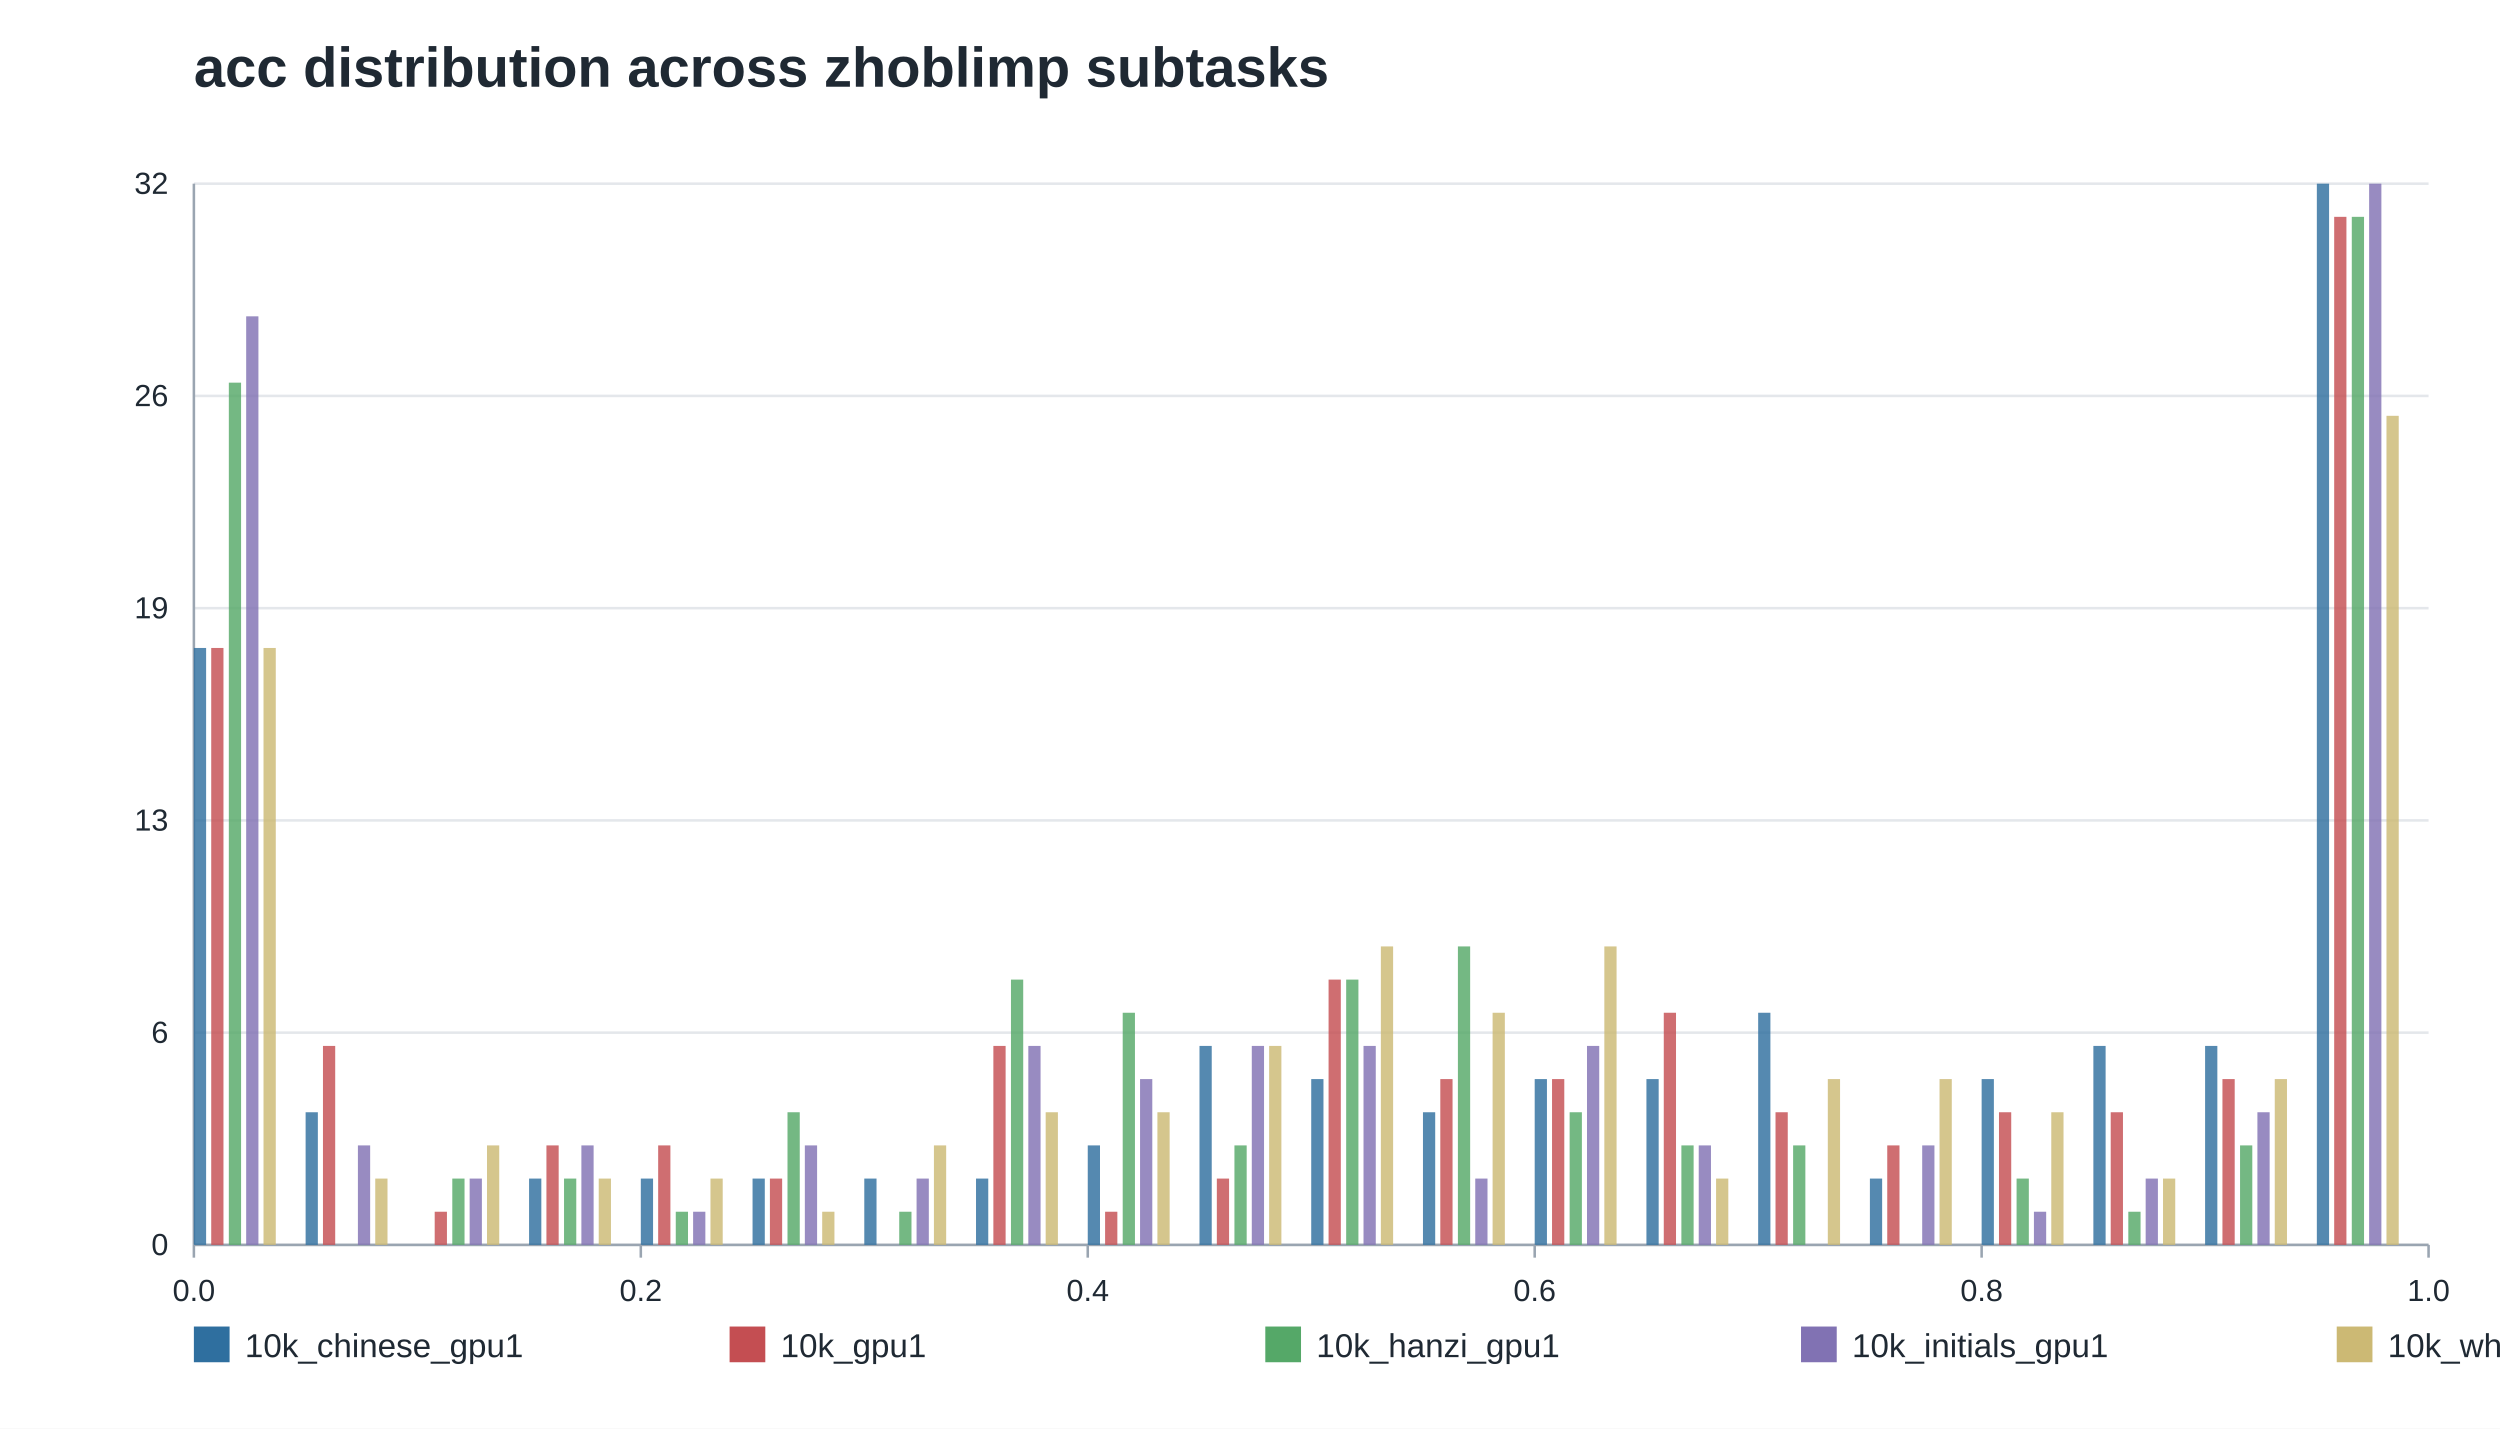
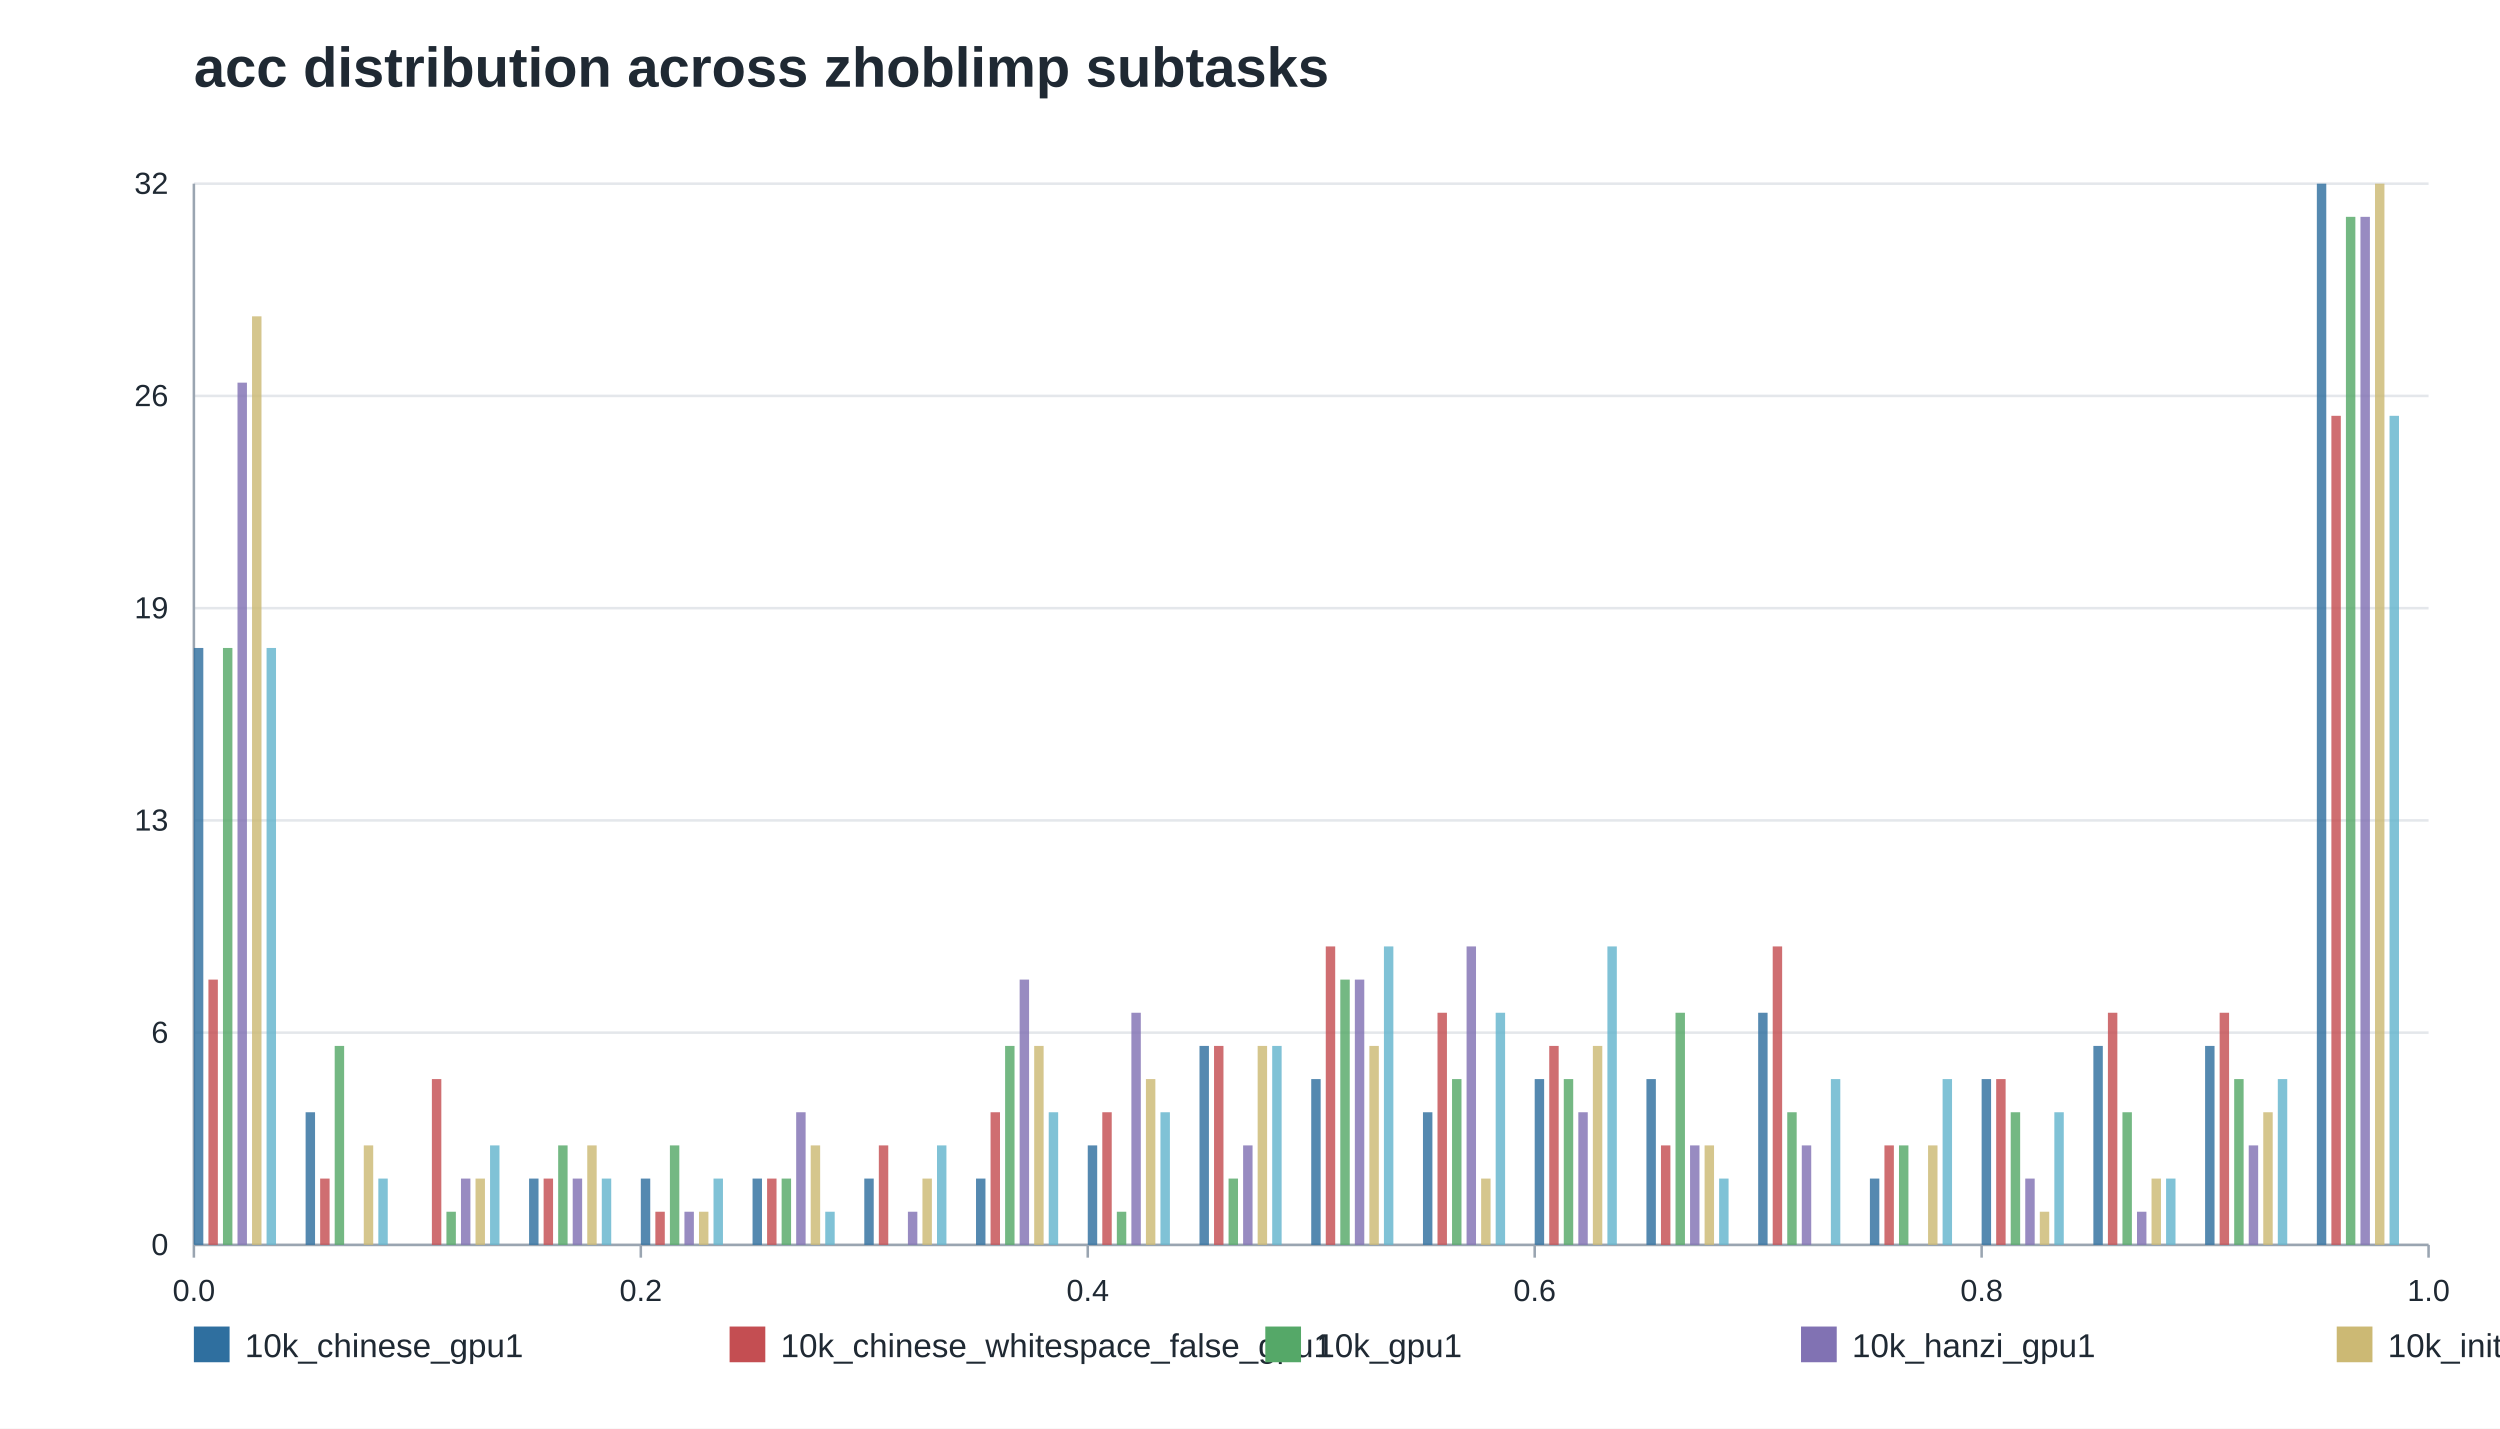
<svg xmlns="http://www.w3.org/2000/svg" width="980" height="560" viewBox="0 0 980 560">
  <style>text{font-family:Arial,sans-serif;fill:#1f2933}.axis{stroke:#9aa5b1;stroke-width:1}.grid{stroke:#e4e7eb;stroke-width:1}.label{font-size:12px}.title{font-size:22px;font-weight:700}.legend{font-size:13px}</style>
  <rect width="980" height="560" fill="#ffffff" />
  <text x="76" y="34" class="title">acc distribution across zhoblimp subtasks</text>
  <line x1="76" y1="488.0" x2="952" y2="488.0" class="grid" />
  <text x="66" y="492.0" text-anchor="end" class="label">0</text>
  <line x1="76" y1="404.8" x2="952" y2="404.8" class="grid" />
  <text x="66" y="408.8" text-anchor="end" class="label">6</text>
  <line x1="76" y1="321.6" x2="952" y2="321.6" class="grid" />
  <text x="66" y="325.6" text-anchor="end" class="label">13</text>
  <line x1="76" y1="238.4" x2="952" y2="238.4" class="grid" />
  <text x="66" y="242.4" text-anchor="end" class="label">19</text>
  <line x1="76" y1="155.2" x2="952" y2="155.2" class="grid" />
  <text x="66" y="159.2" text-anchor="end" class="label">26</text>
  <line x1="76" y1="72.0" x2="952" y2="72.0" class="grid" />
  <text x="66" y="76.0" text-anchor="end" class="label">32</text>
  <line x1="76" y1="72" x2="76" y2="488" class="axis" />
  <line x1="76" y1="488" x2="952" y2="488" class="axis" />
-   <rect x="76.0" y="254.0" width="4.8" height="234.0" fill="#2f6f9f" opacity="0.82" />
-   <rect x="82.8" y="254.0" width="4.8" height="234.0" fill="#c44e52" opacity="0.82" />
-   <rect x="89.7" y="150.0" width="4.8" height="338.0" fill="#55a868" opacity="0.82" />
-   <rect x="96.5" y="124.0" width="4.8" height="364.0" fill="#8172b3" opacity="0.82" />
-   <rect x="103.3" y="254.0" width="4.8" height="234.0" fill="#ccb974" opacity="0.82" />
-   <rect x="119.8" y="436.0" width="4.8" height="52.0" fill="#2f6f9f" opacity="0.82" />
-   <rect x="126.6" y="410.0" width="4.8" height="78.0" fill="#c44e52" opacity="0.82" />
-   <rect x="133.5" y="488.0" width="4.8" height="0.0" fill="#55a868" opacity="0.82" />
-   <rect x="140.3" y="449.0" width="4.8" height="39.0" fill="#8172b3" opacity="0.82" />
-   <rect x="147.1" y="462.0" width="4.8" height="26.0" fill="#ccb974" opacity="0.82" />
-   <rect x="163.6" y="488.0" width="4.8" height="0.0" fill="#2f6f9f" opacity="0.82" />
-   <rect x="170.4" y="475.0" width="4.8" height="13.0" fill="#c44e52" opacity="0.82" />
-   <rect x="177.3" y="462.0" width="4.8" height="26.0" fill="#55a868" opacity="0.82" />
-   <rect x="184.1" y="462.0" width="4.8" height="26.0" fill="#8172b3" opacity="0.82" />
-   <rect x="190.9" y="449.0" width="4.8" height="39.0" fill="#ccb974" opacity="0.82" />
-   <rect x="207.4" y="462.0" width="4.8" height="26.0" fill="#2f6f9f" opacity="0.82" />
-   <rect x="214.2" y="449.0" width="4.8" height="39.0" fill="#c44e52" opacity="0.82" />
-   <rect x="221.1" y="462.0" width="4.8" height="26.0" fill="#55a868" opacity="0.82" />
-   <rect x="227.9" y="449.0" width="4.8" height="39.0" fill="#8172b3" opacity="0.82" />
-   <rect x="234.7" y="462.0" width="4.8" height="26.0" fill="#ccb974" opacity="0.82" />
-   <rect x="251.2" y="462.0" width="4.8" height="26.0" fill="#2f6f9f" opacity="0.82" />
-   <rect x="258.0" y="449.0" width="4.8" height="39.0" fill="#c44e52" opacity="0.82" />
-   <rect x="264.9" y="475.0" width="4.8" height="13.0" fill="#55a868" opacity="0.82" />
-   <rect x="271.7" y="475.0" width="4.8" height="13.0" fill="#8172b3" opacity="0.82" />
-   <rect x="278.5" y="462.0" width="4.8" height="26.0" fill="#ccb974" opacity="0.82" />
-   <rect x="295.0" y="462.0" width="4.8" height="26.0" fill="#2f6f9f" opacity="0.82" />
-   <rect x="301.8" y="462.0" width="4.8" height="26.0" fill="#c44e52" opacity="0.82" />
-   <rect x="308.7" y="436.0" width="4.8" height="52.0" fill="#55a868" opacity="0.82" />
-   <rect x="315.5" y="449.0" width="4.8" height="39.0" fill="#8172b3" opacity="0.82" />
-   <rect x="322.3" y="475.0" width="4.8" height="13.0" fill="#ccb974" opacity="0.82" />
-   <rect x="338.8" y="462.0" width="4.8" height="26.0" fill="#2f6f9f" opacity="0.82" />
-   <rect x="345.6" y="488.0" width="4.8" height="0.0" fill="#c44e52" opacity="0.82" />
-   <rect x="352.5" y="475.0" width="4.8" height="13.0" fill="#55a868" opacity="0.82" />
-   <rect x="359.3" y="462.0" width="4.8" height="26.0" fill="#8172b3" opacity="0.82" />
-   <rect x="366.1" y="449.0" width="4.8" height="39.0" fill="#ccb974" opacity="0.82" />
-   <rect x="382.6" y="462.0" width="4.8" height="26.0" fill="#2f6f9f" opacity="0.82" />
-   <rect x="389.4" y="410.0" width="4.8" height="78.0" fill="#c44e52" opacity="0.82" />
-   <rect x="396.3" y="384.0" width="4.8" height="104.0" fill="#55a868" opacity="0.82" />
-   <rect x="403.1" y="410.0" width="4.8" height="78.0" fill="#8172b3" opacity="0.82" />
-   <rect x="409.9" y="436.0" width="4.8" height="52.0" fill="#ccb974" opacity="0.82" />
-   <rect x="426.4" y="449.0" width="4.8" height="39.0" fill="#2f6f9f" opacity="0.82" />
-   <rect x="433.2" y="475.0" width="4.8" height="13.0" fill="#c44e52" opacity="0.82" />
-   <rect x="440.1" y="397.0" width="4.8" height="91.0" fill="#55a868" opacity="0.82" />
-   <rect x="446.9" y="423.0" width="4.8" height="65.0" fill="#8172b3" opacity="0.82" />
-   <rect x="453.7" y="436.0" width="4.8" height="52.0" fill="#ccb974" opacity="0.82" />
-   <rect x="470.2" y="410.0" width="4.8" height="78.0" fill="#2f6f9f" opacity="0.82" />
-   <rect x="477.0" y="462.0" width="4.8" height="26.0" fill="#c44e52" opacity="0.82" />
-   <rect x="483.9" y="449.0" width="4.8" height="39.0" fill="#55a868" opacity="0.82" />
-   <rect x="490.7" y="410.0" width="4.8" height="78.0" fill="#8172b3" opacity="0.82" />
-   <rect x="497.5" y="410.0" width="4.8" height="78.0" fill="#ccb974" opacity="0.82" />
-   <rect x="514.0" y="423.0" width="4.8" height="65.0" fill="#2f6f9f" opacity="0.82" />
-   <rect x="520.8" y="384.0" width="4.8" height="104.0" fill="#c44e52" opacity="0.82" />
-   <rect x="527.7" y="384.0" width="4.8" height="104.0" fill="#55a868" opacity="0.82" />
-   <rect x="534.5" y="410.0" width="4.8" height="78.0" fill="#8172b3" opacity="0.82" />
-   <rect x="541.3" y="371.0" width="4.8" height="117.0" fill="#ccb974" opacity="0.82" />
-   <rect x="557.8" y="436.0" width="4.8" height="52.0" fill="#2f6f9f" opacity="0.82" />
-   <rect x="564.6" y="423.0" width="4.8" height="65.0" fill="#c44e52" opacity="0.82" />
-   <rect x="571.5" y="371.0" width="4.8" height="117.0" fill="#55a868" opacity="0.82" />
-   <rect x="578.3" y="462.0" width="4.8" height="26.0" fill="#8172b3" opacity="0.82" />
-   <rect x="585.1" y="397.0" width="4.8" height="91.0" fill="#ccb974" opacity="0.82" />
-   <rect x="601.6" y="423.0" width="4.8" height="65.0" fill="#2f6f9f" opacity="0.82" />
-   <rect x="608.4" y="423.0" width="4.8" height="65.0" fill="#c44e52" opacity="0.82" />
-   <rect x="615.3" y="436.0" width="4.8" height="52.0" fill="#55a868" opacity="0.82" />
-   <rect x="622.1" y="410.0" width="4.8" height="78.0" fill="#8172b3" opacity="0.82" />
-   <rect x="628.9" y="371.0" width="4.8" height="117.0" fill="#ccb974" opacity="0.82" />
-   <rect x="645.4" y="423.0" width="4.8" height="65.0" fill="#2f6f9f" opacity="0.82" />
-   <rect x="652.2" y="397.0" width="4.8" height="91.0" fill="#c44e52" opacity="0.82" />
-   <rect x="659.1" y="449.0" width="4.8" height="39.0" fill="#55a868" opacity="0.82" />
-   <rect x="665.9" y="449.0" width="4.8" height="39.0" fill="#8172b3" opacity="0.82" />
-   <rect x="672.7" y="462.0" width="4.8" height="26.0" fill="#ccb974" opacity="0.82" />
-   <rect x="689.2" y="397.0" width="4.8" height="91.0" fill="#2f6f9f" opacity="0.82" />
-   <rect x="696.0" y="436.0" width="4.8" height="52.0" fill="#c44e52" opacity="0.82" />
-   <rect x="702.9" y="449.0" width="4.8" height="39.0" fill="#55a868" opacity="0.82" />
-   <rect x="709.7" y="488.0" width="4.8" height="0.0" fill="#8172b3" opacity="0.82" />
-   <rect x="716.5" y="423.0" width="4.8" height="65.0" fill="#ccb974" opacity="0.82" />
-   <rect x="733.0" y="462.0" width="4.8" height="26.0" fill="#2f6f9f" opacity="0.82" />
-   <rect x="739.8" y="449.0" width="4.8" height="39.0" fill="#c44e52" opacity="0.82" />
-   <rect x="746.7" y="488.0" width="4.8" height="0.0" fill="#55a868" opacity="0.82" />
-   <rect x="753.5" y="449.0" width="4.8" height="39.0" fill="#8172b3" opacity="0.82" />
-   <rect x="760.3" y="423.0" width="4.8" height="65.0" fill="#ccb974" opacity="0.82" />
-   <rect x="776.8" y="423.0" width="4.8" height="65.0" fill="#2f6f9f" opacity="0.82" />
-   <rect x="783.6" y="436.0" width="4.8" height="52.0" fill="#c44e52" opacity="0.82" />
-   <rect x="790.5" y="462.0" width="4.8" height="26.0" fill="#55a868" opacity="0.82" />
-   <rect x="797.3" y="475.0" width="4.8" height="13.0" fill="#8172b3" opacity="0.82" />
-   <rect x="804.1" y="436.0" width="4.8" height="52.0" fill="#ccb974" opacity="0.82" />
-   <rect x="820.6" y="410.0" width="4.8" height="78.0" fill="#2f6f9f" opacity="0.82" />
-   <rect x="827.4" y="436.0" width="4.8" height="52.0" fill="#c44e52" opacity="0.82" />
-   <rect x="834.3" y="475.0" width="4.8" height="13.0" fill="#55a868" opacity="0.82" />
-   <rect x="841.1" y="462.0" width="4.8" height="26.0" fill="#8172b3" opacity="0.82" />
-   <rect x="847.9" y="462.0" width="4.8" height="26.0" fill="#ccb974" opacity="0.82" />
-   <rect x="864.4" y="410.0" width="4.8" height="78.0" fill="#2f6f9f" opacity="0.82" />
-   <rect x="871.2" y="423.0" width="4.8" height="65.0" fill="#c44e52" opacity="0.82" />
-   <rect x="878.1" y="449.0" width="4.8" height="39.0" fill="#55a868" opacity="0.82" />
-   <rect x="884.9" y="436.0" width="4.8" height="52.0" fill="#8172b3" opacity="0.82" />
-   <rect x="891.7" y="423.0" width="4.8" height="65.0" fill="#ccb974" opacity="0.82" />
-   <rect x="908.2" y="72.0" width="4.8" height="416.0" fill="#2f6f9f" opacity="0.82" />
-   <rect x="915.0" y="85.0" width="4.8" height="403.0" fill="#c44e52" opacity="0.82" />
-   <rect x="921.9" y="85.0" width="4.8" height="403.0" fill="#55a868" opacity="0.82" />
-   <rect x="928.7" y="72.0" width="4.8" height="416.0" fill="#8172b3" opacity="0.82" />
-   <rect x="935.5" y="163.0" width="4.8" height="325.0" fill="#ccb974" opacity="0.82" />
+   <rect x="76.0" y="254.0" width="3.7" height="234.0" fill="#2f6f9f" opacity="0.82" />
+   <rect x="81.7" y="384.0" width="3.7" height="104.0" fill="#c44e52" opacity="0.82" />
+   <rect x="87.4" y="254.0" width="3.7" height="234.0" fill="#55a868" opacity="0.82" />
+   <rect x="93.1" y="150.0" width="3.7" height="338.0" fill="#8172b3" opacity="0.82" />
+   <rect x="98.8" y="124.0" width="3.7" height="364.0" fill="#ccb974" opacity="0.82" />
+   <rect x="104.5" y="254.0" width="3.7" height="234.0" fill="#64b5cd" opacity="0.82" />
+   <rect x="119.8" y="436.0" width="3.7" height="52.0" fill="#2f6f9f" opacity="0.82" />
+   <rect x="125.5" y="462.0" width="3.7" height="26.0" fill="#c44e52" opacity="0.82" />
+   <rect x="131.2" y="410.0" width="3.7" height="78.0" fill="#55a868" opacity="0.82" />
+   <rect x="136.9" y="488.0" width="3.7" height="0.0" fill="#8172b3" opacity="0.82" />
+   <rect x="142.6" y="449.0" width="3.7" height="39.0" fill="#ccb974" opacity="0.82" />
+   <rect x="148.3" y="462.0" width="3.7" height="26.0" fill="#64b5cd" opacity="0.82" />
+   <rect x="163.6" y="488.0" width="3.7" height="0.0" fill="#2f6f9f" opacity="0.82" />
+   <rect x="169.3" y="423.0" width="3.7" height="65.0" fill="#c44e52" opacity="0.82" />
+   <rect x="175.0" y="475.0" width="3.7" height="13.0" fill="#55a868" opacity="0.82" />
+   <rect x="180.7" y="462.0" width="3.7" height="26.0" fill="#8172b3" opacity="0.82" />
+   <rect x="186.4" y="462.0" width="3.7" height="26.0" fill="#ccb974" opacity="0.82" />
+   <rect x="192.1" y="449.0" width="3.7" height="39.0" fill="#64b5cd" opacity="0.82" />
+   <rect x="207.4" y="462.0" width="3.7" height="26.0" fill="#2f6f9f" opacity="0.82" />
+   <rect x="213.1" y="462.0" width="3.7" height="26.0" fill="#c44e52" opacity="0.82" />
+   <rect x="218.8" y="449.0" width="3.7" height="39.0" fill="#55a868" opacity="0.82" />
+   <rect x="224.5" y="462.0" width="3.7" height="26.0" fill="#8172b3" opacity="0.82" />
+   <rect x="230.2" y="449.0" width="3.7" height="39.0" fill="#ccb974" opacity="0.82" />
+   <rect x="235.9" y="462.0" width="3.7" height="26.0" fill="#64b5cd" opacity="0.82" />
+   <rect x="251.2" y="462.0" width="3.7" height="26.0" fill="#2f6f9f" opacity="0.82" />
+   <rect x="256.9" y="475.0" width="3.7" height="13.0" fill="#c44e52" opacity="0.82" />
+   <rect x="262.6" y="449.0" width="3.7" height="39.0" fill="#55a868" opacity="0.82" />
+   <rect x="268.3" y="475.0" width="3.7" height="13.0" fill="#8172b3" opacity="0.82" />
+   <rect x="274.0" y="475.0" width="3.7" height="13.0" fill="#ccb974" opacity="0.82" />
+   <rect x="279.7" y="462.0" width="3.7" height="26.0" fill="#64b5cd" opacity="0.82" />
+   <rect x="295.0" y="462.0" width="3.7" height="26.0" fill="#2f6f9f" opacity="0.82" />
+   <rect x="300.7" y="462.0" width="3.7" height="26.0" fill="#c44e52" opacity="0.82" />
+   <rect x="306.4" y="462.0" width="3.7" height="26.0" fill="#55a868" opacity="0.82" />
+   <rect x="312.1" y="436.0" width="3.7" height="52.0" fill="#8172b3" opacity="0.82" />
+   <rect x="317.8" y="449.0" width="3.7" height="39.0" fill="#ccb974" opacity="0.82" />
+   <rect x="323.5" y="475.0" width="3.7" height="13.0" fill="#64b5cd" opacity="0.82" />
+   <rect x="338.8" y="462.0" width="3.7" height="26.0" fill="#2f6f9f" opacity="0.82" />
+   <rect x="344.5" y="449.0" width="3.7" height="39.0" fill="#c44e52" opacity="0.82" />
+   <rect x="350.2" y="488.0" width="3.7" height="0.0" fill="#55a868" opacity="0.82" />
+   <rect x="355.9" y="475.0" width="3.7" height="13.0" fill="#8172b3" opacity="0.82" />
+   <rect x="361.6" y="462.0" width="3.7" height="26.0" fill="#ccb974" opacity="0.82" />
+   <rect x="367.3" y="449.0" width="3.7" height="39.0" fill="#64b5cd" opacity="0.82" />
+   <rect x="382.6" y="462.0" width="3.7" height="26.0" fill="#2f6f9f" opacity="0.82" />
+   <rect x="388.3" y="436.0" width="3.7" height="52.0" fill="#c44e52" opacity="0.82" />
+   <rect x="394.0" y="410.0" width="3.7" height="78.0" fill="#55a868" opacity="0.82" />
+   <rect x="399.7" y="384.0" width="3.7" height="104.0" fill="#8172b3" opacity="0.82" />
+   <rect x="405.4" y="410.0" width="3.7" height="78.0" fill="#ccb974" opacity="0.82" />
+   <rect x="411.1" y="436.0" width="3.7" height="52.0" fill="#64b5cd" opacity="0.82" />
+   <rect x="426.4" y="449.0" width="3.7" height="39.0" fill="#2f6f9f" opacity="0.82" />
+   <rect x="432.1" y="436.0" width="3.7" height="52.0" fill="#c44e52" opacity="0.82" />
+   <rect x="437.8" y="475.0" width="3.7" height="13.0" fill="#55a868" opacity="0.82" />
+   <rect x="443.5" y="397.0" width="3.7" height="91.0" fill="#8172b3" opacity="0.82" />
+   <rect x="449.2" y="423.0" width="3.7" height="65.0" fill="#ccb974" opacity="0.82" />
+   <rect x="454.9" y="436.0" width="3.7" height="52.0" fill="#64b5cd" opacity="0.82" />
+   <rect x="470.2" y="410.0" width="3.7" height="78.0" fill="#2f6f9f" opacity="0.82" />
+   <rect x="475.9" y="410.0" width="3.7" height="78.0" fill="#c44e52" opacity="0.82" />
+   <rect x="481.6" y="462.0" width="3.7" height="26.0" fill="#55a868" opacity="0.82" />
+   <rect x="487.3" y="449.0" width="3.7" height="39.0" fill="#8172b3" opacity="0.82" />
+   <rect x="493.0" y="410.0" width="3.7" height="78.0" fill="#ccb974" opacity="0.82" />
+   <rect x="498.7" y="410.0" width="3.7" height="78.0" fill="#64b5cd" opacity="0.82" />
+   <rect x="514.0" y="423.0" width="3.7" height="65.0" fill="#2f6f9f" opacity="0.82" />
+   <rect x="519.7" y="371.0" width="3.7" height="117.0" fill="#c44e52" opacity="0.82" />
+   <rect x="525.4" y="384.0" width="3.7" height="104.0" fill="#55a868" opacity="0.82" />
+   <rect x="531.1" y="384.0" width="3.7" height="104.0" fill="#8172b3" opacity="0.82" />
+   <rect x="536.8" y="410.0" width="3.7" height="78.0" fill="#ccb974" opacity="0.82" />
+   <rect x="542.5" y="371.0" width="3.7" height="117.0" fill="#64b5cd" opacity="0.82" />
+   <rect x="557.8" y="436.0" width="3.7" height="52.0" fill="#2f6f9f" opacity="0.82" />
+   <rect x="563.5" y="397.0" width="3.7" height="91.0" fill="#c44e52" opacity="0.82" />
+   <rect x="569.2" y="423.0" width="3.7" height="65.0" fill="#55a868" opacity="0.82" />
+   <rect x="574.9" y="371.0" width="3.7" height="117.0" fill="#8172b3" opacity="0.82" />
+   <rect x="580.6" y="462.0" width="3.7" height="26.0" fill="#ccb974" opacity="0.82" />
+   <rect x="586.3" y="397.0" width="3.7" height="91.0" fill="#64b5cd" opacity="0.82" />
+   <rect x="601.6" y="423.0" width="3.7" height="65.0" fill="#2f6f9f" opacity="0.82" />
+   <rect x="607.3" y="410.0" width="3.7" height="78.0" fill="#c44e52" opacity="0.82" />
+   <rect x="613.0" y="423.0" width="3.7" height="65.0" fill="#55a868" opacity="0.82" />
+   <rect x="618.7" y="436.0" width="3.7" height="52.0" fill="#8172b3" opacity="0.82" />
+   <rect x="624.4" y="410.0" width="3.7" height="78.0" fill="#ccb974" opacity="0.82" />
+   <rect x="630.1" y="371.0" width="3.7" height="117.0" fill="#64b5cd" opacity="0.82" />
+   <rect x="645.4" y="423.0" width="3.7" height="65.0" fill="#2f6f9f" opacity="0.82" />
+   <rect x="651.1" y="449.0" width="3.7" height="39.0" fill="#c44e52" opacity="0.82" />
+   <rect x="656.8" y="397.0" width="3.7" height="91.0" fill="#55a868" opacity="0.82" />
+   <rect x="662.5" y="449.0" width="3.7" height="39.0" fill="#8172b3" opacity="0.82" />
+   <rect x="668.2" y="449.0" width="3.7" height="39.0" fill="#ccb974" opacity="0.82" />
+   <rect x="673.9" y="462.0" width="3.7" height="26.0" fill="#64b5cd" opacity="0.82" />
+   <rect x="689.2" y="397.0" width="3.7" height="91.0" fill="#2f6f9f" opacity="0.82" />
+   <rect x="694.9" y="371.0" width="3.7" height="117.0" fill="#c44e52" opacity="0.82" />
+   <rect x="700.6" y="436.0" width="3.7" height="52.0" fill="#55a868" opacity="0.82" />
+   <rect x="706.3" y="449.0" width="3.7" height="39.0" fill="#8172b3" opacity="0.82" />
+   <rect x="712.0" y="488.0" width="3.7" height="0.0" fill="#ccb974" opacity="0.82" />
+   <rect x="717.7" y="423.0" width="3.7" height="65.0" fill="#64b5cd" opacity="0.82" />
+   <rect x="733.0" y="462.0" width="3.7" height="26.0" fill="#2f6f9f" opacity="0.82" />
+   <rect x="738.7" y="449.0" width="3.7" height="39.0" fill="#c44e52" opacity="0.82" />
+   <rect x="744.4" y="449.0" width="3.7" height="39.0" fill="#55a868" opacity="0.82" />
+   <rect x="750.1" y="488.0" width="3.7" height="0.0" fill="#8172b3" opacity="0.82" />
+   <rect x="755.8" y="449.0" width="3.7" height="39.0" fill="#ccb974" opacity="0.82" />
+   <rect x="761.5" y="423.0" width="3.7" height="65.0" fill="#64b5cd" opacity="0.82" />
+   <rect x="776.8" y="423.0" width="3.7" height="65.0" fill="#2f6f9f" opacity="0.82" />
+   <rect x="782.5" y="423.0" width="3.7" height="65.0" fill="#c44e52" opacity="0.82" />
+   <rect x="788.2" y="436.0" width="3.7" height="52.0" fill="#55a868" opacity="0.82" />
+   <rect x="793.9" y="462.0" width="3.7" height="26.0" fill="#8172b3" opacity="0.82" />
+   <rect x="799.6" y="475.0" width="3.7" height="13.0" fill="#ccb974" opacity="0.82" />
+   <rect x="805.3" y="436.0" width="3.7" height="52.0" fill="#64b5cd" opacity="0.82" />
+   <rect x="820.6" y="410.0" width="3.7" height="78.0" fill="#2f6f9f" opacity="0.82" />
+   <rect x="826.3" y="397.0" width="3.7" height="91.0" fill="#c44e52" opacity="0.82" />
+   <rect x="832.0" y="436.0" width="3.7" height="52.0" fill="#55a868" opacity="0.82" />
+   <rect x="837.7" y="475.0" width="3.7" height="13.0" fill="#8172b3" opacity="0.82" />
+   <rect x="843.4" y="462.0" width="3.7" height="26.0" fill="#ccb974" opacity="0.82" />
+   <rect x="849.1" y="462.0" width="3.7" height="26.0" fill="#64b5cd" opacity="0.82" />
+   <rect x="864.4" y="410.0" width="3.7" height="78.0" fill="#2f6f9f" opacity="0.82" />
+   <rect x="870.1" y="397.0" width="3.7" height="91.0" fill="#c44e52" opacity="0.82" />
+   <rect x="875.8" y="423.0" width="3.7" height="65.0" fill="#55a868" opacity="0.82" />
+   <rect x="881.5" y="449.0" width="3.7" height="39.0" fill="#8172b3" opacity="0.82" />
+   <rect x="887.2" y="436.0" width="3.7" height="52.0" fill="#ccb974" opacity="0.82" />
+   <rect x="892.9" y="423.0" width="3.7" height="65.0" fill="#64b5cd" opacity="0.82" />
+   <rect x="908.2" y="72.0" width="3.7" height="416.0" fill="#2f6f9f" opacity="0.82" />
+   <rect x="913.9" y="163.0" width="3.7" height="325.0" fill="#c44e52" opacity="0.82" />
+   <rect x="919.6" y="85.0" width="3.7" height="403.0" fill="#55a868" opacity="0.82" />
+   <rect x="925.3" y="85.0" width="3.7" height="403.0" fill="#8172b3" opacity="0.82" />
+   <rect x="931.0" y="72.0" width="3.7" height="416.0" fill="#ccb974" opacity="0.82" />
+   <rect x="936.7" y="163.0" width="3.7" height="325.0" fill="#64b5cd" opacity="0.82" />
  <line x1="76.0" y1="488" x2="76.0" y2="493" class="axis" />
  <text x="76.0" y="510" text-anchor="middle" class="label">0.0</text>
  <line x1="251.2" y1="488" x2="251.2" y2="493" class="axis" />
  <text x="251.2" y="510" text-anchor="middle" class="label">0.2</text>
  <line x1="426.4" y1="488" x2="426.4" y2="493" class="axis" />
  <text x="426.4" y="510" text-anchor="middle" class="label">0.4</text>
  <line x1="601.6" y1="488" x2="601.6" y2="493" class="axis" />
  <text x="601.6" y="510" text-anchor="middle" class="label">0.6</text>
  <line x1="776.8" y1="488" x2="776.8" y2="493" class="axis" />
  <text x="776.8" y="510" text-anchor="middle" class="label">0.8</text>
  <line x1="952.0" y1="488" x2="952.0" y2="493" class="axis" />
  <text x="952.0" y="510" text-anchor="middle" class="label">1.0</text>
  <rect x="76" y="520" width="14" height="14" fill="#2f6f9f" />
  <text x="96" y="532" class="legend">10k_chinese_gpu1</text>
  <rect x="286" y="520" width="14" height="14" fill="#c44e52" />
-   <text x="306" y="532" class="legend">10k_gpu1</text>
+   <text x="306" y="532" class="legend">10k_chinese_whitespace_false_gpu1</text>
  <rect x="496" y="520" width="14" height="14" fill="#55a868" />
-   <text x="516" y="532" class="legend">10k_hanzi_gpu1</text>
+   <text x="516" y="532" class="legend">10k_gpu1</text>
  <rect x="706" y="520" width="14" height="14" fill="#8172b3" />
-   <text x="726" y="532" class="legend">10k_initials_gpu1</text>
+   <text x="726" y="532" class="legend">10k_hanzi_gpu1</text>
  <rect x="916" y="520" width="14" height="14" fill="#ccb974" />
-   <text x="936" y="532" class="legend">10k_whitespace_false_gpu1</text>
+   <text x="936" y="532" class="legend">10k_initials_gpu1</text>
+   <rect x="1126" y="520" width="14" height="14" fill="#64b5cd" />
+   <text x="1146" y="532" class="legend">10k_whitespace_false_gpu1</text>
</svg>
